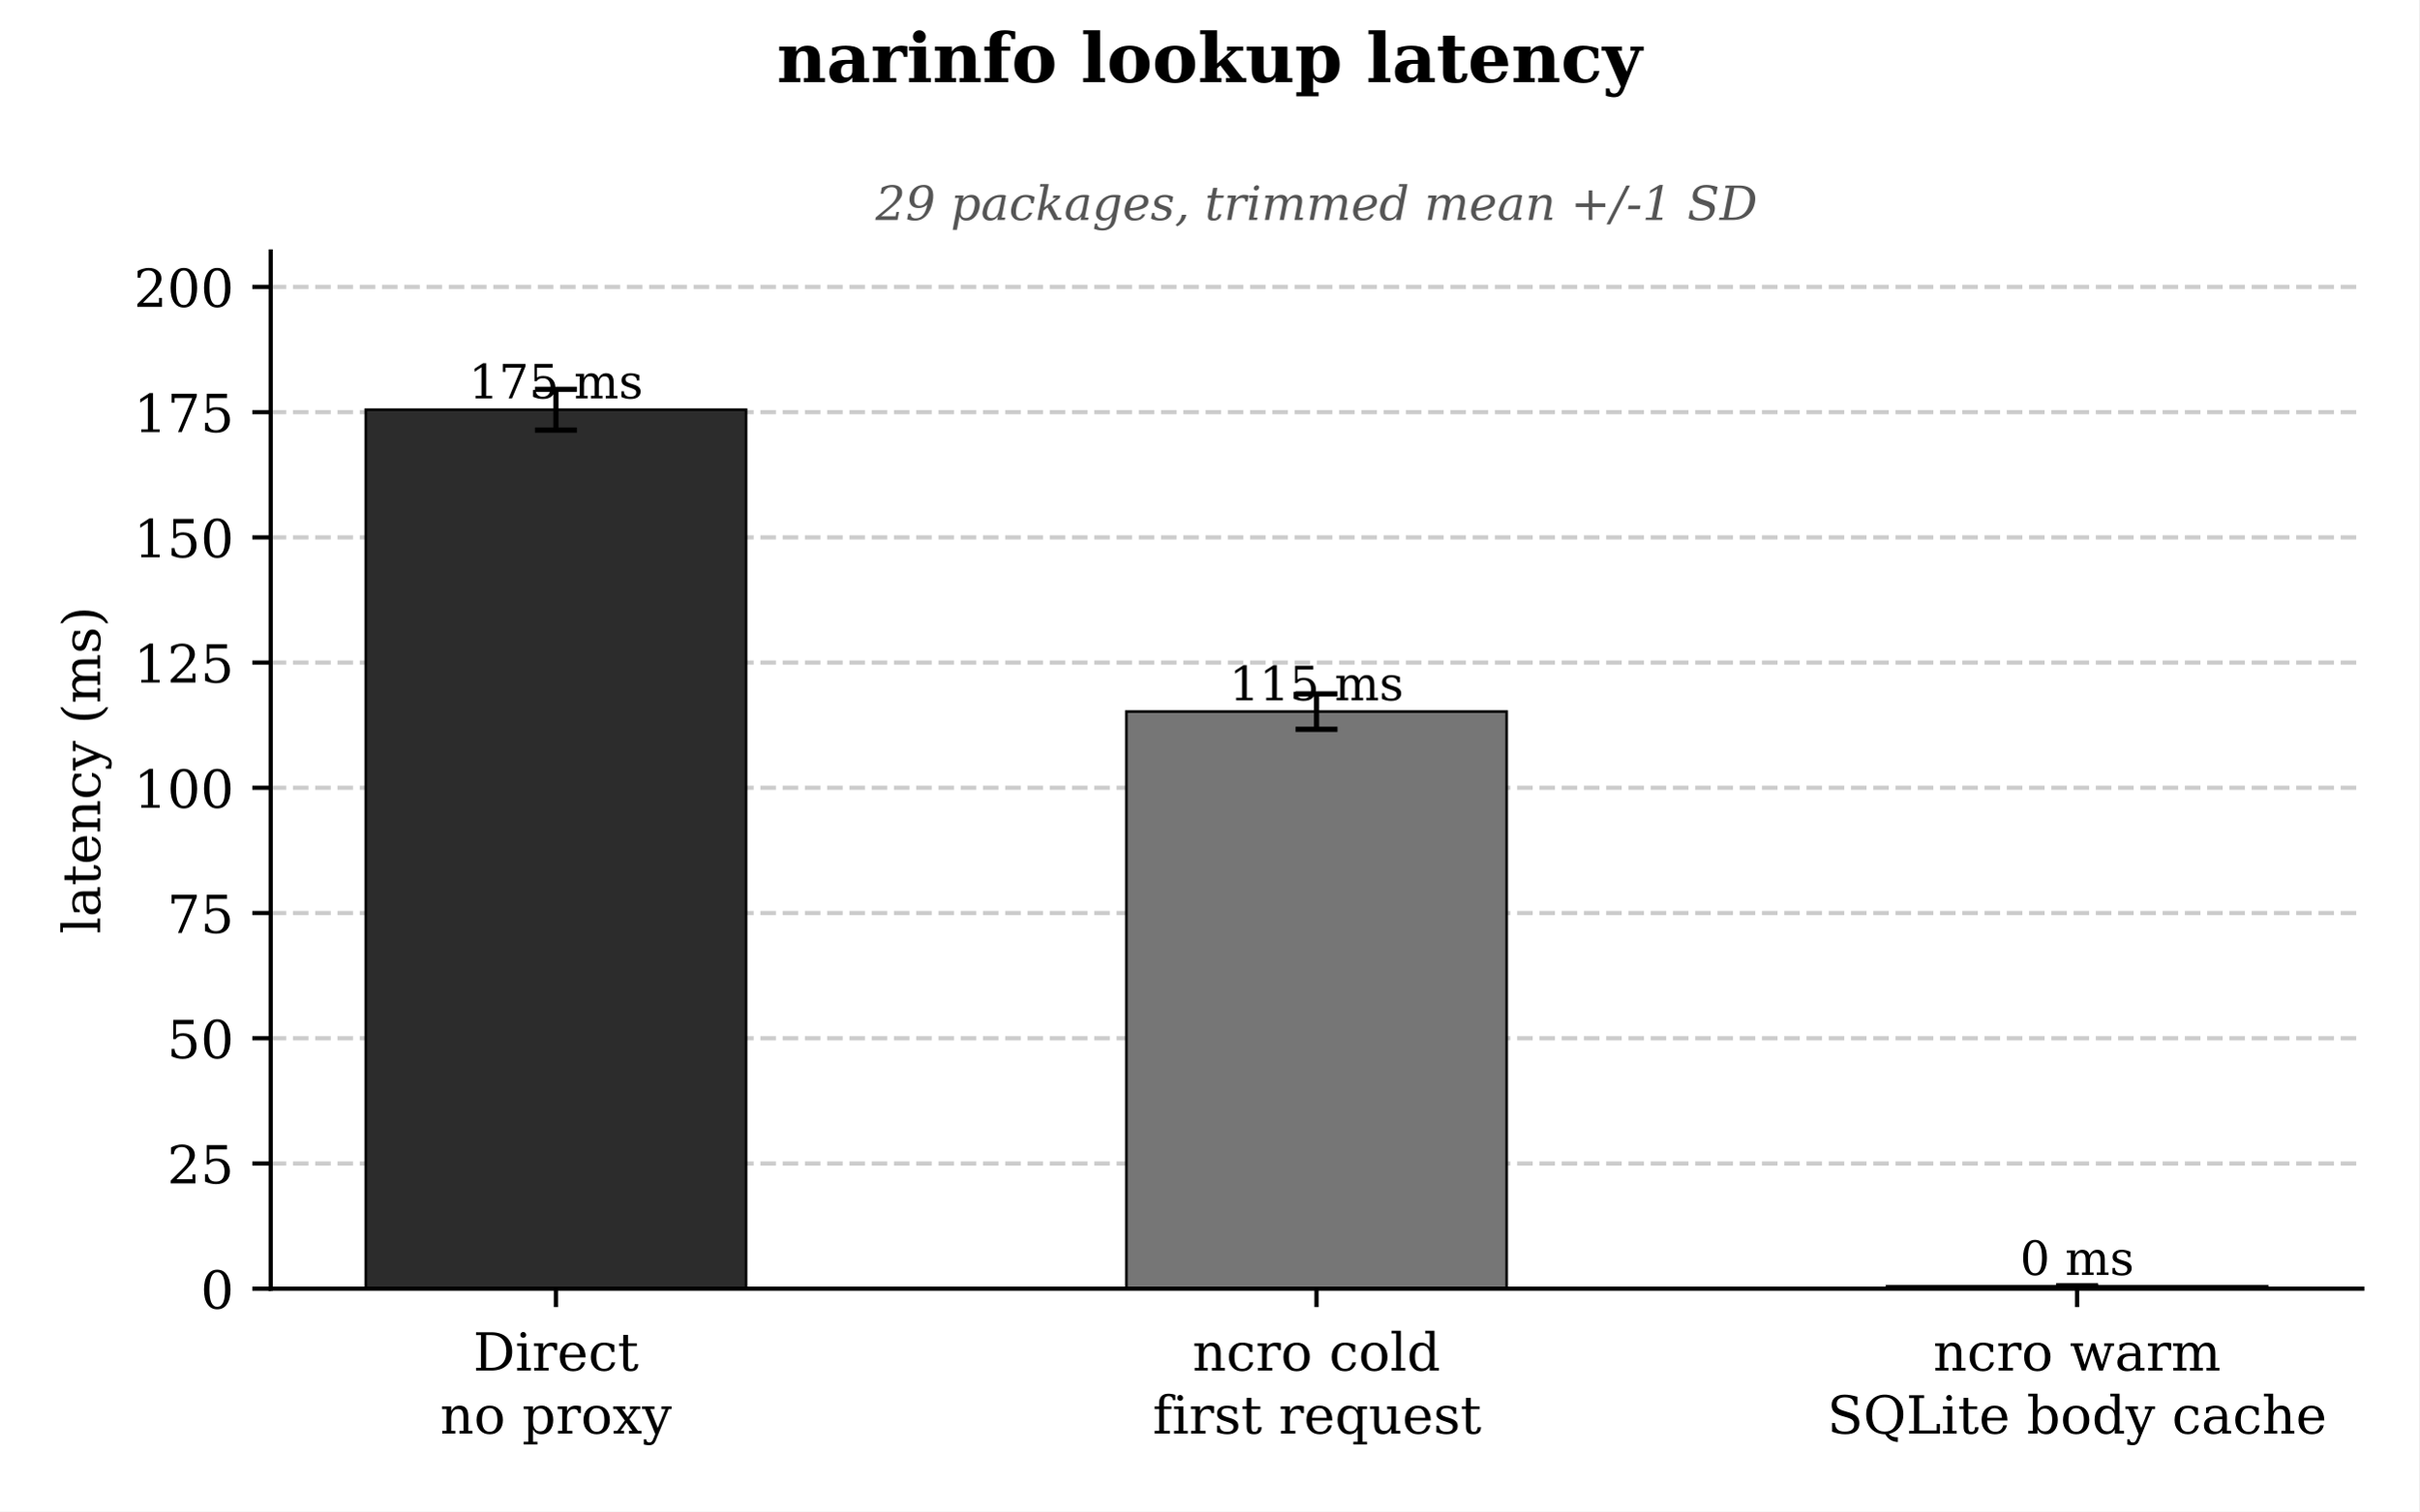
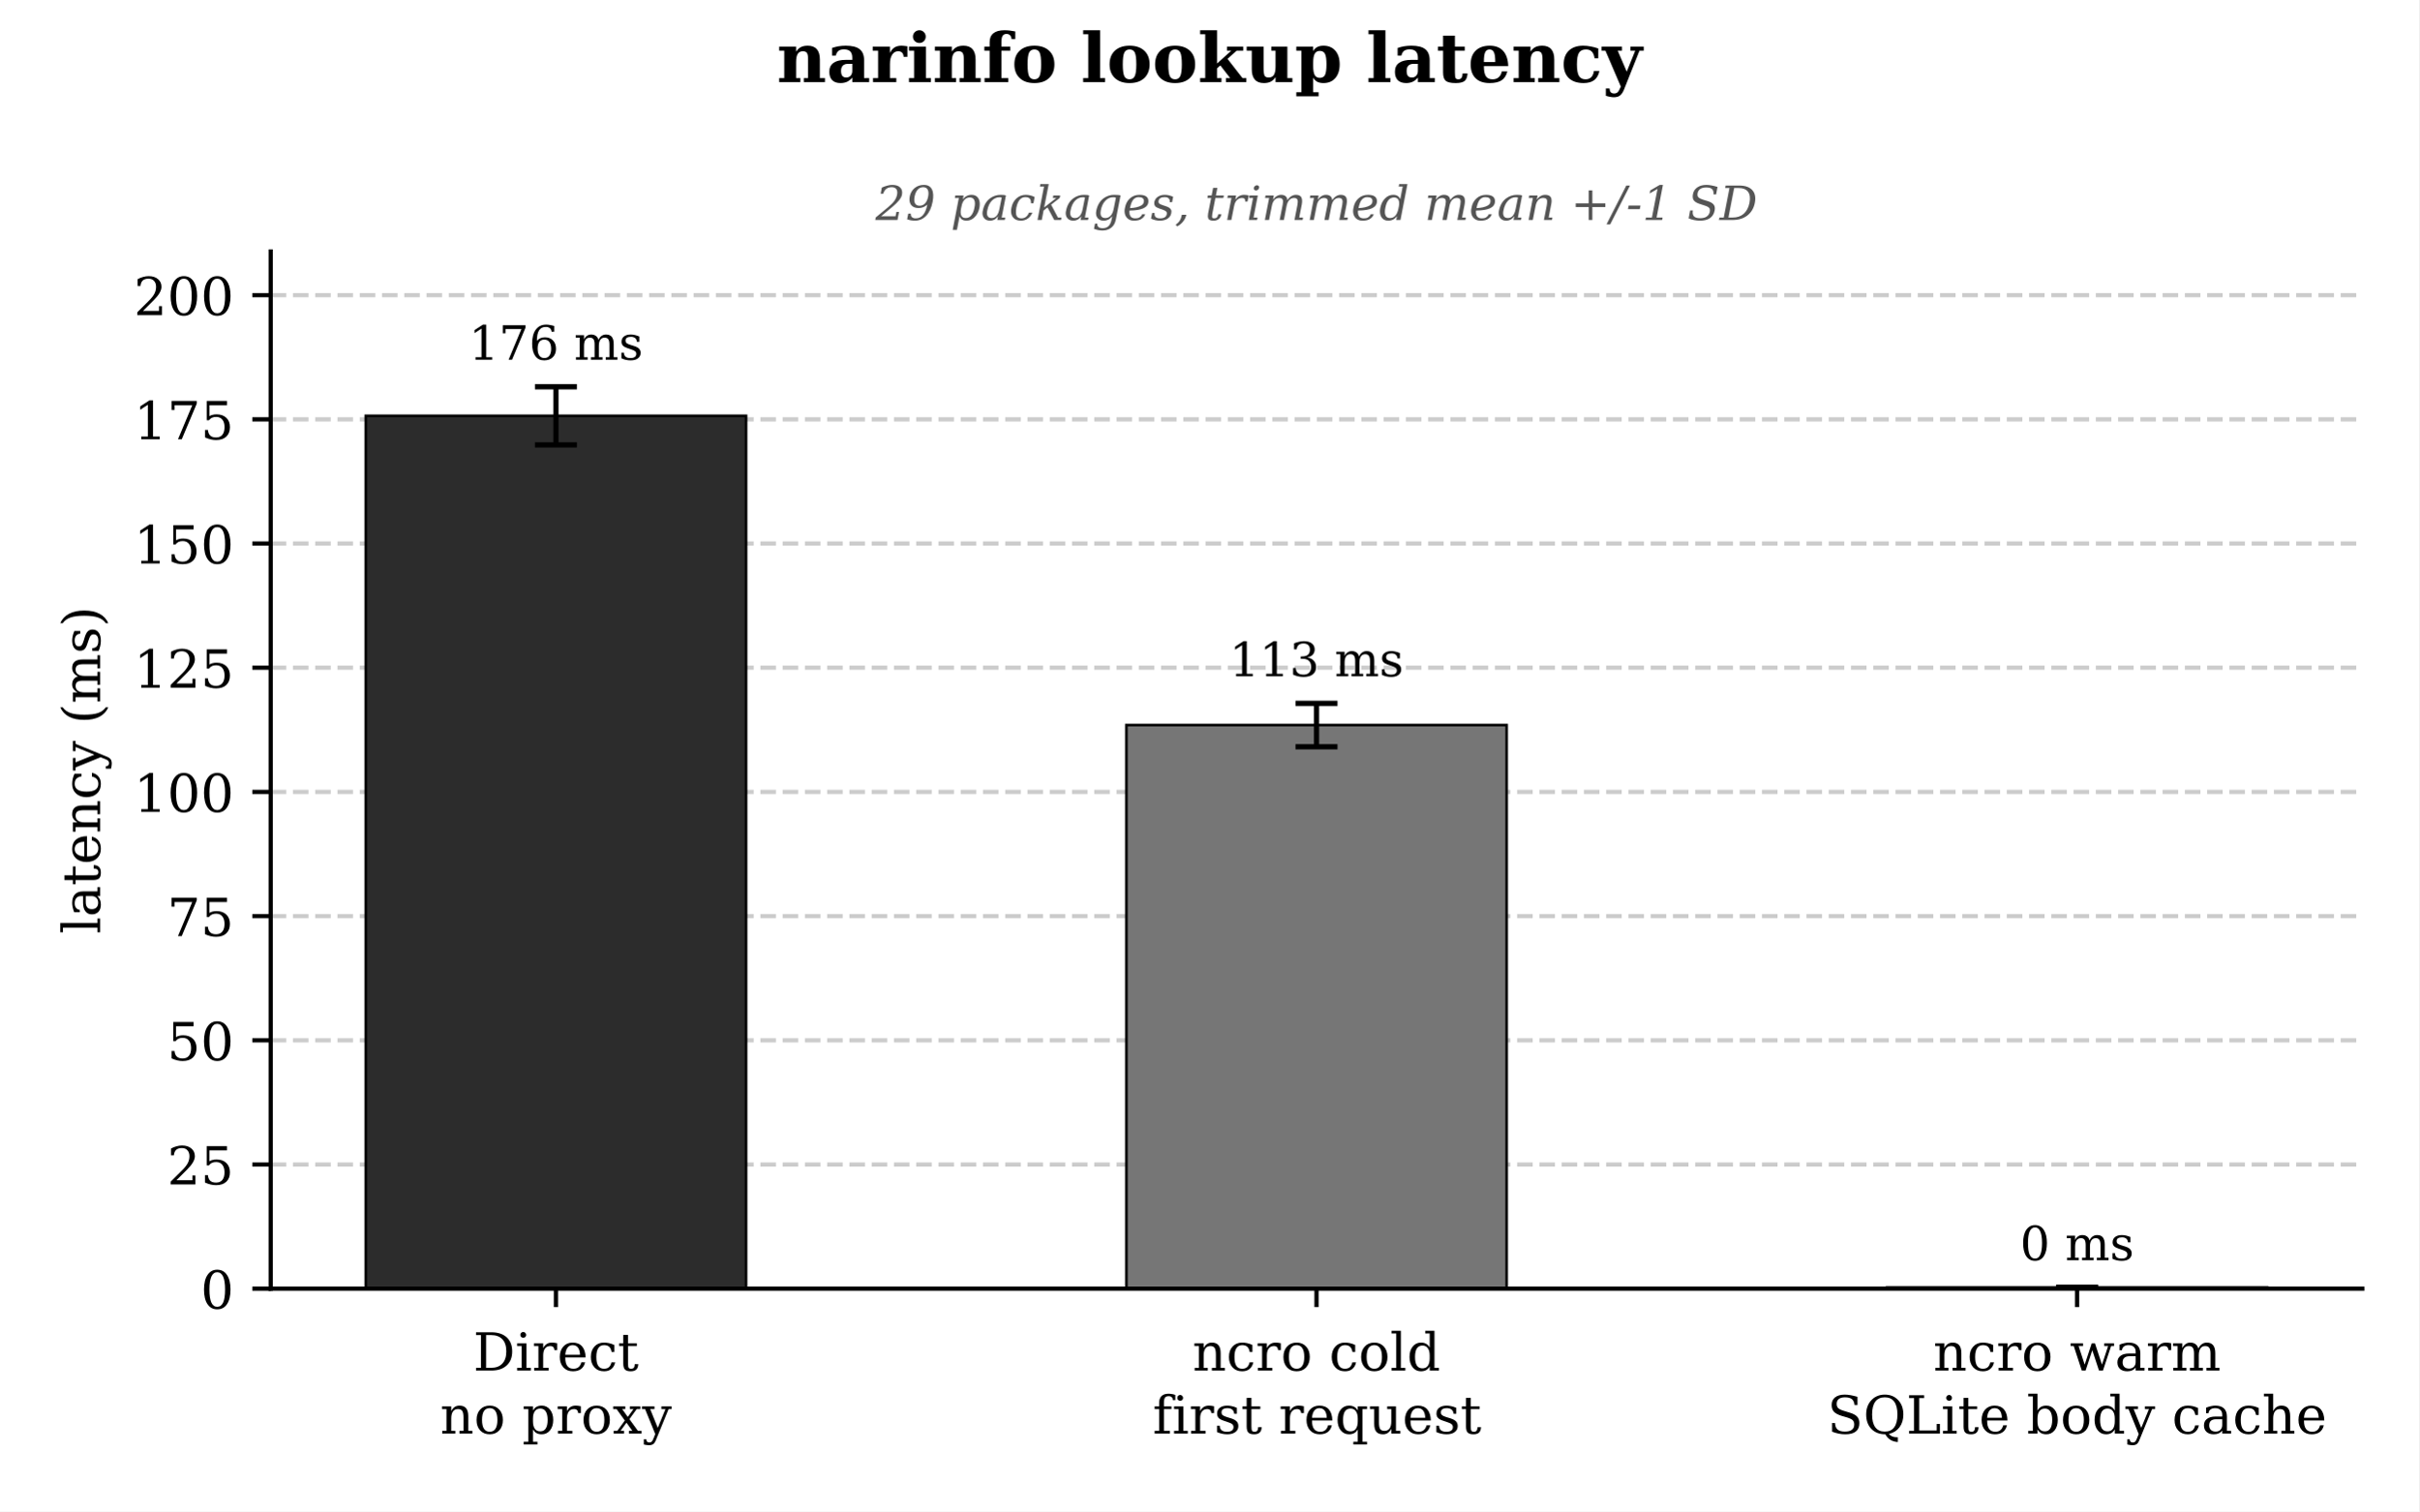
<svg xmlns="http://www.w3.org/2000/svg" xmlns:xlink="http://www.w3.org/1999/xlink" width="460.8pt" height="288pt" viewBox="0 0 460.8 288" version="1.1">
  <defs>
    <style type="text/css">*{stroke-linejoin: round; stroke-linecap: butt}</style>
  </defs>
  <g id="figure_1">
    <g id="patch_1">
      <path d="M 0 288  L 460.8 288  L 460.8 0  L 0 0  z " style="fill: #ffffff" />
    </g>
    <g id="axes_1">
      <g id="patch_2">
        <path d="M 51.562 245.551  L 450 245.551  L 450 47.913  L 51.562 47.913  z " style="fill: #ffffff" />
      </g>
      <g id="matplotlib.axis_1">
        <g id="xtick_1">
          <g id="line2d_1">
            <defs>
-               <path id="mfb84494648" d="M 0 0  L 0 3.5  " style="stroke: #000000; stroke-width: 0.8" />
+               <path id="m3563f928d0" d="M 0 0  L 0 3.5  " style="stroke: #000000; stroke-width: 0.8" />
            </defs>
            <g>
-               <use xlink:href="#mfb84494648" x="105.895" y="245.551" style="stroke: #000000; stroke-width: 0.8" />
+               <use xlink:href="#m3563f928d0" x="105.895" y="245.551" style="stroke: #000000; stroke-width: 0.8" />
            </g>
          </g>
          <g id="text_1">
            <text style="font-size: 10px; font-family: 'DejaVu Serif', 'Bitstream Vera Serif', 'Computer Modern Roman', 'New Century Schoolbook', 'Century Schoolbook L', 'Utopia', 'ITC Bookman', 'Bookman', 'Nimbus Roman No9 L', 'Times New Roman', 'Times', 'Palatino', 'Charter', serif" transform="translate(90.12834 261.15)">Direct</text>
            <text style="font-size: 10px; font-family: 'DejaVu Serif', 'Bitstream Vera Serif', 'Computer Modern Roman', 'New Century Schoolbook', 'Century Schoolbook L', 'Utopia', 'ITC Bookman', 'Bookman', 'Nimbus Roman No9 L', 'Times New Roman', 'Times', 'Palatino', 'Charter', serif" transform="translate(83.82991 273.152)">no proxy</text>
          </g>
        </g>
        <g id="xtick_2">
          <g id="line2d_2">
            <g>
-               <use xlink:href="#mfb84494648" x="250.781" y="245.551" style="stroke: #000000; stroke-width: 0.8" />
+               <use xlink:href="#m3563f928d0" x="250.781" y="245.551" style="stroke: #000000; stroke-width: 0.8" />
            </g>
          </g>
          <g id="text_2">
            <text style="font-size: 10px; font-family: 'DejaVu Serif', 'Bitstream Vera Serif', 'Computer Modern Roman', 'New Century Schoolbook', 'Century Schoolbook L', 'Utopia', 'ITC Bookman', 'Bookman', 'Nimbus Roman No9 L', 'Times New Roman', 'Times', 'Palatino', 'Charter', serif" transform="translate(227.1616 261.1508)">ncro cold</text>
            <text style="font-size: 10px; font-family: 'DejaVu Serif', 'Bitstream Vera Serif', 'Computer Modern Roman', 'New Century Schoolbook', 'Century Schoolbook L', 'Utopia', 'ITC Bookman', 'Bookman', 'Nimbus Roman No9 L', 'Times New Roman', 'Times', 'Palatino', 'Charter', serif" transform="translate(219.5874 273.1536)">first request</text>
          </g>
        </g>
        <g id="xtick_3">
          <g id="line2d_3">
            <g>
-               <use xlink:href="#mfb84494648" x="395.668" y="245.551" style="stroke: #000000; stroke-width: 0.8" />
+               <use xlink:href="#m3563f928d0" x="395.668" y="245.551" style="stroke: #000000; stroke-width: 0.8" />
            </g>
          </g>
          <g id="text_3">
            <text style="font-size: 10px; font-family: 'DejaVu Serif', 'Bitstream Vera Serif', 'Computer Modern Roman', 'New Century Schoolbook', 'Century Schoolbook L', 'Utopia', 'ITC Bookman', 'Bookman', 'Nimbus Roman No9 L', 'Times New Roman', 'Times', 'Palatino', 'Charter', serif" transform="translate(368.266 261.15)">ncro warm</text>
            <text style="font-size: 10px; font-family: 'DejaVu Serif', 'Bitstream Vera Serif', 'Computer Modern Roman', 'New Century Schoolbook', 'Century Schoolbook L', 'Utopia', 'ITC Bookman', 'Bookman', 'Nimbus Roman No9 L', 'Times New Roman', 'Times', 'Palatino', 'Charter', serif" transform="translate(348.0793 273.1528)">SQLite body cache</text>
          </g>
        </g>
      </g>
      <g id="matplotlib.axis_2">
        <g id="ytick_1">
          <g id="line2d_4">
-             <path d="M 51.562 245.551  L 450 245.551  " clip-path="url(#pc05c507e52)" style="fill: none; stroke-dasharray: 2.96,1.28; stroke-dashoffset: 0; stroke: #cccccc; stroke-width: 0.8" />
+             <path d="M 51.562 245.551  L 450 245.551  " clip-path="url(#pe8b4bafe9b)" style="fill: none; stroke-dasharray: 2.96,1.28; stroke-dashoffset: 0; stroke: #cccccc; stroke-width: 0.8" />
          </g>
          <g id="line2d_5">
            <defs>
-               <path id="m183e18e122" d="M 0 0  L -3.5 0  " style="stroke: #000000; stroke-width: 0.8" />
+               <path id="mfcc0ca8e82" d="M 0 0  L -3.5 0  " style="stroke: #000000; stroke-width: 0.8" />
            </defs>
            <g>
-               <use xlink:href="#m183e18e122" x="51.562" y="245.551" style="stroke: #000000; stroke-width: 0.8" />
+               <use xlink:href="#mfcc0ca8e82" x="51.562" y="245.551" style="stroke: #000000; stroke-width: 0.8" />
            </g>
          </g>
          <g id="text_4">
            <text style="font-size: 10px; font-family: 'DejaVu Serif', 'Bitstream Vera Serif', 'Computer Modern Roman', 'New Century Schoolbook', 'Century Schoolbook L', 'Utopia', 'ITC Bookman', 'Bookman', 'Nimbus Roman No9 L', 'Times New Roman', 'Times', 'Palatino', 'Charter', serif; text-anchor: end" x="44.562" y="249.35" transform="rotate(-0 44.56234 249.3502)">0</text>
          </g>
        </g>
        <g id="ytick_2">
          <g id="line2d_6">
-             <path d="M 51.562 221.69  L 450 221.69  " clip-path="url(#pc05c507e52)" style="fill: none; stroke-dasharray: 2.96,1.28; stroke-dashoffset: 0; stroke: #cccccc; stroke-width: 0.8" />
+             <path d="M 51.562 221.887  L 450 221.887  " clip-path="url(#pe8b4bafe9b)" style="fill: none; stroke-dasharray: 2.96,1.28; stroke-dashoffset: 0; stroke: #cccccc; stroke-width: 0.8" />
          </g>
          <g id="line2d_7">
            <g>
-               <use xlink:href="#m183e18e122" x="51.562" y="221.69" style="stroke: #000000; stroke-width: 0.8" />
+               <use xlink:href="#mfcc0ca8e82" x="51.562" y="221.887" style="stroke: #000000; stroke-width: 0.8" />
            </g>
          </g>
          <g id="text_5">
-             <text style="font-size: 10px; font-family: 'DejaVu Serif', 'Bitstream Vera Serif', 'Computer Modern Roman', 'New Century Schoolbook', 'Century Schoolbook L', 'Utopia', 'ITC Bookman', 'Bookman', 'Nimbus Roman No9 L', 'Times New Roman', 'Times', 'Palatino', 'Charter', serif; text-anchor: end" x="44.562" y="225.489" transform="rotate(-0 44.56234 225.4892)">25</text>
+             <text style="font-size: 10px; font-family: 'DejaVu Serif', 'Bitstream Vera Serif', 'Computer Modern Roman', 'New Century Schoolbook', 'Century Schoolbook L', 'Utopia', 'ITC Bookman', 'Bookman', 'Nimbus Roman No9 L', 'Times New Roman', 'Times', 'Palatino', 'Charter', serif; text-anchor: end" x="44.562" y="225.685" transform="rotate(-0 44.56234 225.6853)">25</text>
          </g>
        </g>
        <g id="ytick_3">
          <g id="line2d_8">
-             <path d="M 51.562 197.829  L 450 197.829  " clip-path="url(#pc05c507e52)" style="fill: none; stroke-dasharray: 2.96,1.28; stroke-dashoffset: 0; stroke: #cccccc; stroke-width: 0.8" />
+             <path d="M 51.562 198.222  L 450 198.222  " clip-path="url(#pe8b4bafe9b)" style="fill: none; stroke-dasharray: 2.96,1.28; stroke-dashoffset: 0; stroke: #cccccc; stroke-width: 0.8" />
          </g>
          <g id="line2d_9">
            <g>
-               <use xlink:href="#m183e18e122" x="51.562" y="197.829" style="stroke: #000000; stroke-width: 0.8" />
+               <use xlink:href="#mfcc0ca8e82" x="51.562" y="198.222" style="stroke: #000000; stroke-width: 0.8" />
            </g>
          </g>
          <g id="text_6">
-             <text style="font-size: 10px; font-family: 'DejaVu Serif', 'Bitstream Vera Serif', 'Computer Modern Roman', 'New Century Schoolbook', 'Century Schoolbook L', 'Utopia', 'ITC Bookman', 'Bookman', 'Nimbus Roman No9 L', 'Times New Roman', 'Times', 'Palatino', 'Charter', serif; text-anchor: end" x="44.562" y="201.628" transform="rotate(-0 44.56234 201.6282)">50</text>
+             <text style="font-size: 10px; font-family: 'DejaVu Serif', 'Bitstream Vera Serif', 'Computer Modern Roman', 'New Century Schoolbook', 'Century Schoolbook L', 'Utopia', 'ITC Bookman', 'Bookman', 'Nimbus Roman No9 L', 'Times New Roman', 'Times', 'Palatino', 'Charter', serif; text-anchor: end" x="44.562" y="202.02" transform="rotate(-0 44.56234 202.0205)">50</text>
          </g>
        </g>
        <g id="ytick_4">
          <g id="line2d_10">
-             <path d="M 51.562 173.968  L 450 173.968  " clip-path="url(#pc05c507e52)" style="fill: none; stroke-dasharray: 2.96,1.28; stroke-dashoffset: 0; stroke: #cccccc; stroke-width: 0.8" />
+             <path d="M 51.562 174.557  L 450 174.557  " clip-path="url(#pe8b4bafe9b)" style="fill: none; stroke-dasharray: 2.96,1.28; stroke-dashoffset: 0; stroke: #cccccc; stroke-width: 0.8" />
          </g>
          <g id="line2d_11">
            <g>
-               <use xlink:href="#m183e18e122" x="51.562" y="173.968" style="stroke: #000000; stroke-width: 0.8" />
+               <use xlink:href="#mfcc0ca8e82" x="51.562" y="174.557" style="stroke: #000000; stroke-width: 0.8" />
            </g>
          </g>
          <g id="text_7">
-             <text style="font-size: 10px; font-family: 'DejaVu Serif', 'Bitstream Vera Serif', 'Computer Modern Roman', 'New Century Schoolbook', 'Century Schoolbook L', 'Utopia', 'ITC Bookman', 'Bookman', 'Nimbus Roman No9 L', 'Times New Roman', 'Times', 'Palatino', 'Charter', serif; text-anchor: end" x="44.562" y="177.767" transform="rotate(-0 44.56234 177.7672)">75</text>
+             <text style="font-size: 10px; font-family: 'DejaVu Serif', 'Bitstream Vera Serif', 'Computer Modern Roman', 'New Century Schoolbook', 'Century Schoolbook L', 'Utopia', 'ITC Bookman', 'Bookman', 'Nimbus Roman No9 L', 'Times New Roman', 'Times', 'Palatino', 'Charter', serif; text-anchor: end" x="44.562" y="178.356" transform="rotate(-0 44.56234 178.3556)">75</text>
          </g>
        </g>
        <g id="ytick_5">
          <g id="line2d_12">
-             <path d="M 51.562 150.107  L 450 150.107  " clip-path="url(#pc05c507e52)" style="fill: none; stroke-dasharray: 2.96,1.28; stroke-dashoffset: 0; stroke: #cccccc; stroke-width: 0.8" />
+             <path d="M 51.562 150.892  L 450 150.892  " clip-path="url(#pe8b4bafe9b)" style="fill: none; stroke-dasharray: 2.96,1.28; stroke-dashoffset: 0; stroke: #cccccc; stroke-width: 0.8" />
          </g>
          <g id="line2d_13">
            <g>
-               <use xlink:href="#m183e18e122" x="51.562" y="150.107" style="stroke: #000000; stroke-width: 0.8" />
+               <use xlink:href="#mfcc0ca8e82" x="51.562" y="150.892" style="stroke: #000000; stroke-width: 0.8" />
            </g>
          </g>
          <g id="text_8">
-             <text style="font-size: 10px; font-family: 'DejaVu Serif', 'Bitstream Vera Serif', 'Computer Modern Roman', 'New Century Schoolbook', 'Century Schoolbook L', 'Utopia', 'ITC Bookman', 'Bookman', 'Nimbus Roman No9 L', 'Times New Roman', 'Times', 'Palatino', 'Charter', serif; text-anchor: end" x="44.562" y="153.906" transform="rotate(-0 44.56234 153.9062)">100</text>
+             <text style="font-size: 10px; font-family: 'DejaVu Serif', 'Bitstream Vera Serif', 'Computer Modern Roman', 'New Century Schoolbook', 'Century Schoolbook L', 'Utopia', 'ITC Bookman', 'Bookman', 'Nimbus Roman No9 L', 'Times New Roman', 'Times', 'Palatino', 'Charter', serif; text-anchor: end" x="44.562" y="154.691" transform="rotate(-0 44.56234 154.6907)">100</text>
          </g>
        </g>
        <g id="ytick_6">
          <g id="line2d_14">
-             <path d="M 51.562 126.246  L 450 126.246  " clip-path="url(#pc05c507e52)" style="fill: none; stroke-dasharray: 2.96,1.28; stroke-dashoffset: 0; stroke: #cccccc; stroke-width: 0.8" />
+             <path d="M 51.562 127.227  L 450 127.227  " clip-path="url(#pe8b4bafe9b)" style="fill: none; stroke-dasharray: 2.96,1.28; stroke-dashoffset: 0; stroke: #cccccc; stroke-width: 0.8" />
          </g>
          <g id="line2d_15">
            <g>
-               <use xlink:href="#m183e18e122" x="51.562" y="126.246" style="stroke: #000000; stroke-width: 0.8" />
+               <use xlink:href="#mfcc0ca8e82" x="51.562" y="127.227" style="stroke: #000000; stroke-width: 0.8" />
            </g>
          </g>
          <g id="text_9">
-             <text style="font-size: 10px; font-family: 'DejaVu Serif', 'Bitstream Vera Serif', 'Computer Modern Roman', 'New Century Schoolbook', 'Century Schoolbook L', 'Utopia', 'ITC Bookman', 'Bookman', 'Nimbus Roman No9 L', 'Times New Roman', 'Times', 'Palatino', 'Charter', serif; text-anchor: end" x="44.562" y="130.045" transform="rotate(-0 44.56234 130.0453)">125</text>
+             <text style="font-size: 10px; font-family: 'DejaVu Serif', 'Bitstream Vera Serif', 'Computer Modern Roman', 'New Century Schoolbook', 'Century Schoolbook L', 'Utopia', 'ITC Bookman', 'Bookman', 'Nimbus Roman No9 L', 'Times New Roman', 'Times', 'Palatino', 'Charter', serif; text-anchor: end" x="44.562" y="131.026" transform="rotate(-0 44.56234 131.0258)">125</text>
          </g>
        </g>
        <g id="ytick_7">
          <g id="line2d_16">
-             <path d="M 51.562 102.385  L 450 102.385  " clip-path="url(#pc05c507e52)" style="fill: none; stroke-dasharray: 2.96,1.28; stroke-dashoffset: 0; stroke: #cccccc; stroke-width: 0.8" />
+             <path d="M 51.562 103.562  L 450 103.562  " clip-path="url(#pe8b4bafe9b)" style="fill: none; stroke-dasharray: 2.96,1.28; stroke-dashoffset: 0; stroke: #cccccc; stroke-width: 0.8" />
          </g>
          <g id="line2d_17">
            <g>
-               <use xlink:href="#m183e18e122" x="51.562" y="102.385" style="stroke: #000000; stroke-width: 0.8" />
+               <use xlink:href="#mfcc0ca8e82" x="51.562" y="103.562" style="stroke: #000000; stroke-width: 0.8" />
            </g>
          </g>
          <g id="text_10">
-             <text style="font-size: 10px; font-family: 'DejaVu Serif', 'Bitstream Vera Serif', 'Computer Modern Roman', 'New Century Schoolbook', 'Century Schoolbook L', 'Utopia', 'ITC Bookman', 'Bookman', 'Nimbus Roman No9 L', 'Times New Roman', 'Times', 'Palatino', 'Charter', serif; text-anchor: end" x="44.562" y="106.184" transform="rotate(-0 44.56234 106.1843)">150</text>
+             <text style="font-size: 10px; font-family: 'DejaVu Serif', 'Bitstream Vera Serif', 'Computer Modern Roman', 'New Century Schoolbook', 'Century Schoolbook L', 'Utopia', 'ITC Bookman', 'Bookman', 'Nimbus Roman No9 L', 'Times New Roman', 'Times', 'Palatino', 'Charter', serif; text-anchor: end" x="44.562" y="107.361" transform="rotate(-0 44.56234 107.3609)">150</text>
          </g>
        </g>
        <g id="ytick_8">
          <g id="line2d_18">
-             <path d="M 51.562 78.524  L 450 78.524  " clip-path="url(#pc05c507e52)" style="fill: none; stroke-dasharray: 2.96,1.28; stroke-dashoffset: 0; stroke: #cccccc; stroke-width: 0.8" />
+             <path d="M 51.562 79.897  L 450 79.897  " clip-path="url(#pe8b4bafe9b)" style="fill: none; stroke-dasharray: 2.96,1.28; stroke-dashoffset: 0; stroke: #cccccc; stroke-width: 0.8" />
          </g>
          <g id="line2d_19">
            <g>
-               <use xlink:href="#m183e18e122" x="51.562" y="78.524" style="stroke: #000000; stroke-width: 0.8" />
+               <use xlink:href="#mfcc0ca8e82" x="51.562" y="79.897" style="stroke: #000000; stroke-width: 0.8" />
            </g>
          </g>
          <g id="text_11">
-             <text style="font-size: 10px; font-family: 'DejaVu Serif', 'Bitstream Vera Serif', 'Computer Modern Roman', 'New Century Schoolbook', 'Century Schoolbook L', 'Utopia', 'ITC Bookman', 'Bookman', 'Nimbus Roman No9 L', 'Times New Roman', 'Times', 'Palatino', 'Charter', serif; text-anchor: end" x="44.562" y="82.323" transform="rotate(-0 44.56234 82.32326)">175</text>
+             <text style="font-size: 10px; font-family: 'DejaVu Serif', 'Bitstream Vera Serif', 'Computer Modern Roman', 'New Century Schoolbook', 'Century Schoolbook L', 'Utopia', 'ITC Bookman', 'Bookman', 'Nimbus Roman No9 L', 'Times New Roman', 'Times', 'Palatino', 'Charter', serif; text-anchor: end" x="44.562" y="83.696" transform="rotate(-0 44.56234 83.696)">175</text>
          </g>
        </g>
        <g id="ytick_9">
          <g id="line2d_20">
-             <path d="M 51.562 54.663  L 450 54.663  " clip-path="url(#pc05c507e52)" style="fill: none; stroke-dasharray: 2.96,1.28; stroke-dashoffset: 0; stroke: #cccccc; stroke-width: 0.8" />
+             <path d="M 51.562 56.232  L 450 56.232  " clip-path="url(#pe8b4bafe9b)" style="fill: none; stroke-dasharray: 2.96,1.28; stroke-dashoffset: 0; stroke: #cccccc; stroke-width: 0.8" />
          </g>
          <g id="line2d_21">
            <g>
-               <use xlink:href="#m183e18e122" x="51.562" y="54.663" style="stroke: #000000; stroke-width: 0.8" />
+               <use xlink:href="#mfcc0ca8e82" x="51.562" y="56.232" style="stroke: #000000; stroke-width: 0.8" />
            </g>
          </g>
          <g id="text_12">
-             <text style="font-size: 10px; font-family: 'DejaVu Serif', 'Bitstream Vera Serif', 'Computer Modern Roman', 'New Century Schoolbook', 'Century Schoolbook L', 'Utopia', 'ITC Bookman', 'Bookman', 'Nimbus Roman No9 L', 'Times New Roman', 'Times', 'Palatino', 'Charter', serif; text-anchor: end" x="44.562" y="58.462" transform="rotate(-0 44.56234 58.46226)">200</text>
+             <text style="font-size: 10px; font-family: 'DejaVu Serif', 'Bitstream Vera Serif', 'Computer Modern Roman', 'New Century Schoolbook', 'Century Schoolbook L', 'Utopia', 'ITC Bookman', 'Bookman', 'Nimbus Roman No9 L', 'Times New Roman', 'Times', 'Palatino', 'Charter', serif; text-anchor: end" x="44.562" y="60.031" transform="rotate(-0 44.56234 60.0311)">200</text>
          </g>
        </g>
        <g id="text_13">
          <text style="font-size: 10px; font-family: 'DejaVu Serif', 'Bitstream Vera Serif', 'Computer Modern Roman', 'New Century Schoolbook', 'Century Schoolbook L', 'Utopia', 'ITC Bookman', 'Bookman', 'Nimbus Roman No9 L', 'Times New Roman', 'Times', 'Palatino', 'Charter', serif; text-anchor: middle" x="19.073" y="146.732" transform="rotate(-90 19.0725 146.7322)">latency (ms)</text>
        </g>
      </g>
      <g id="patch_3">
-         <path d="M 69.673 245.551  L 142.116 245.551  L 142.116 78.061  L 69.673 78.061  z " clip-path="url(#pc05c507e52)" style="fill: #2c2c2c; stroke: #000000; stroke-width: 0.5; stroke-linejoin: miter" />
+         <path d="M 69.673 245.551  L 142.116 245.551  L 142.116 79.23  L 69.673 79.23  z " clip-path="url(#pe8b4bafe9b)" style="fill: #2c2c2c; stroke: #000000; stroke-width: 0.5; stroke-linejoin: miter" />
      </g>
      <g id="patch_4">
-         <path d="M 214.56 245.551  L 287.003 245.551  L 287.003 135.583  L 214.56 135.583  z " clip-path="url(#pc05c507e52)" style="fill: #767676; stroke: #000000; stroke-width: 0.5; stroke-linejoin: miter" />
+         <path d="M 214.56 245.551  L 287.003 245.551  L 287.003 138.154  L 214.56 138.154  z " clip-path="url(#pe8b4bafe9b)" style="fill: #767676; stroke: #000000; stroke-width: 0.5; stroke-linejoin: miter" />
      </g>
      <g id="patch_5">
-         <path d="M 359.446 245.551  L 431.889 245.551  L 431.889 245.093  L 359.446 245.093  z " clip-path="url(#pc05c507e52)" style="fill: #b8b8b8; stroke: #000000; stroke-width: 0.5; stroke-linejoin: miter" />
+         <path d="M 359.446 245.551  L 431.889 245.551  L 431.889 245.306  L 359.446 245.306  z " clip-path="url(#pe8b4bafe9b)" style="fill: #b8b8b8; stroke: #000000; stroke-width: 0.5; stroke-linejoin: miter" />
      </g>
      <g id="LineCollection_1">
-         <path d="M 105.895 81.95  L 105.895 74.173  " clip-path="url(#pc05c507e52)" style="fill: none; stroke: #000000" />
-         <path d="M 250.781 138.955  L 250.781 132.211  " clip-path="url(#pc05c507e52)" style="fill: none; stroke: #000000" />
-         <path d="M 395.668 245.187  L 395.668 244.999  " clip-path="url(#pc05c507e52)" style="fill: none; stroke: #000000" />
+         <path d="M 105.895 84.769  L 105.895 73.692  " clip-path="url(#pe8b4bafe9b)" style="fill: none; stroke: #000000" />
+         <path d="M 250.781 142.29  L 250.781 134.017  " clip-path="url(#pe8b4bafe9b)" style="fill: none; stroke: #000000" />
+         <path d="M 395.668 245.327  L 395.668 245.286  " clip-path="url(#pe8b4bafe9b)" style="fill: none; stroke: #000000" />
      </g>
      <g id="line2d_22">
        <defs>
-           <path id="m9abe471858" d="M 4 0  L -4 -0  " style="stroke: #000000" />
+           <path id="m2e4fb7180c" d="M 4 0  L -4 -0  " style="stroke: #000000" />
        </defs>
-         <g clip-path="url(#pc05c507e52)">
-           <use xlink:href="#m9abe471858" x="105.895" y="81.95" style="fill: #1f77b4; stroke: #000000" />
-           <use xlink:href="#m9abe471858" x="250.781" y="138.955" style="fill: #1f77b4; stroke: #000000" />
-           <use xlink:href="#m9abe471858" x="395.668" y="245.187" style="fill: #1f77b4; stroke: #000000" />
+         <g clip-path="url(#pe8b4bafe9b)">
+           <use xlink:href="#m2e4fb7180c" x="105.895" y="84.769" style="fill: #1f77b4; stroke: #000000" />
+           <use xlink:href="#m2e4fb7180c" x="250.781" y="142.29" style="fill: #1f77b4; stroke: #000000" />
+           <use xlink:href="#m2e4fb7180c" x="395.668" y="245.327" style="fill: #1f77b4; stroke: #000000" />
        </g>
      </g>
      <g id="line2d_23">
-         <g clip-path="url(#pc05c507e52)">
-           <use xlink:href="#m9abe471858" x="105.895" y="74.173" style="fill: #1f77b4; stroke: #000000" />
-           <use xlink:href="#m9abe471858" x="250.781" y="132.211" style="fill: #1f77b4; stroke: #000000" />
-           <use xlink:href="#m9abe471858" x="395.668" y="244.999" style="fill: #1f77b4; stroke: #000000" />
+         <g clip-path="url(#pe8b4bafe9b)">
+           <use xlink:href="#m2e4fb7180c" x="105.895" y="73.692" style="fill: #1f77b4; stroke: #000000" />
+           <use xlink:href="#m2e4fb7180c" x="250.781" y="134.017" style="fill: #1f77b4; stroke: #000000" />
+           <use xlink:href="#m2e4fb7180c" x="395.668" y="245.286" style="fill: #1f77b4; stroke: #000000" />
        </g>
      </g>
      <g id="patch_6">
        <path d="M 51.562 245.551  L 51.562 47.913  " style="fill: none; stroke: #000000; stroke-width: 0.8; stroke-linejoin: miter; stroke-linecap: square" />
      </g>
      <g id="patch_7">
        <path d="M 51.562 245.551  L 450 245.551  " style="fill: none; stroke: #000000; stroke-width: 0.8; stroke-linejoin: miter; stroke-linecap: square" />
      </g>
      <g id="text_14">
-         <text style="font-size: 9px; font-family: 'DejaVu Serif', 'Bitstream Vera Serif', 'Computer Modern Roman', 'New Century Schoolbook', 'Century Schoolbook L', 'Utopia', 'ITC Bookman', 'Bookman', 'Nimbus Roman No9 L', 'Times New Roman', 'Times', 'Palatino', 'Charter', serif; text-anchor: middle" x="105.895" y="75.899" transform="rotate(-0 105.8948 75.89916)">175 ms</text>
+         <text style="font-size: 9px; font-family: 'DejaVu Serif', 'Bitstream Vera Serif', 'Computer Modern Roman', 'New Century Schoolbook', 'Century Schoolbook L', 'Utopia', 'ITC Bookman', 'Bookman', 'Nimbus Roman No9 L', 'Times New Roman', 'Times', 'Palatino', 'Charter', serif; text-anchor: middle" x="105.895" y="68.53" transform="rotate(-0 105.8948 68.52985)">176 ms</text>
      </g>
      <g id="text_15">
-         <text style="font-size: 9px; font-family: 'DejaVu Serif', 'Bitstream Vera Serif', 'Computer Modern Roman', 'New Century Schoolbook', 'Century Schoolbook L', 'Utopia', 'ITC Bookman', 'Bookman', 'Nimbus Roman No9 L', 'Times New Roman', 'Times', 'Palatino', 'Charter', serif; text-anchor: middle" x="250.781" y="133.421" transform="rotate(-0 250.7812 133.4208)">115 ms</text>
+         <text style="font-size: 9px; font-family: 'DejaVu Serif', 'Bitstream Vera Serif', 'Computer Modern Roman', 'New Century Schoolbook', 'Century Schoolbook L', 'Utopia', 'ITC Bookman', 'Bookman', 'Nimbus Roman No9 L', 'Times New Roman', 'Times', 'Palatino', 'Charter', serif; text-anchor: middle" x="250.781" y="128.855" transform="rotate(-0 250.7812 128.8549)">113 ms</text>
      </g>
      <g id="text_16">
-         <text style="font-size: 9px; font-family: 'DejaVu Serif', 'Bitstream Vera Serif', 'Computer Modern Roman', 'New Century Schoolbook', 'Century Schoolbook L', 'Utopia', 'ITC Bookman', 'Bookman', 'Nimbus Roman No9 L', 'Times New Roman', 'Times', 'Palatino', 'Charter', serif; text-anchor: middle" x="395.668" y="242.931" transform="rotate(-0 395.6676 242.9308)">0 ms</text>
+         <text style="font-size: 9px; font-family: 'DejaVu Serif', 'Bitstream Vera Serif', 'Computer Modern Roman', 'New Century Schoolbook', 'Century Schoolbook L', 'Utopia', 'ITC Bookman', 'Bookman', 'Nimbus Roman No9 L', 'Times New Roman', 'Times', 'Palatino', 'Charter', serif; text-anchor: middle" x="395.668" y="240.123" transform="rotate(-0 395.6676 240.1234)">0 ms</text>
      </g>
      <g id="text_17">
        <text style="font-style: italic; font-size: 9px; font-family: 'DejaVu Serif', 'Bitstream Vera Serif', 'Computer Modern Roman', 'New Century Schoolbook', 'Century Schoolbook L', 'Utopia', 'ITC Bookman', 'Bookman', 'Nimbus Roman No9 L', 'Times New Roman', 'Times', 'Palatino', 'Charter', serif; text-anchor: middle; fill: #555555" x="250.781" y="41.913" transform="rotate(-0 250.7812 41.91305)">29 packages, trimmed mean +/-1 SD</text>
      </g>
    </g>
    <g id="text_18">
      <text style="font-weight: 700; font-size: 13px; font-family: 'DejaVu Serif', 'Bitstream Vera Serif', 'Computer Modern Roman', 'New Century Schoolbook', 'Century Schoolbook L', 'Utopia', 'ITC Bookman', 'Bookman', 'Nimbus Roman No9 L', 'Times New Roman', 'Times', 'Palatino', 'Charter', serif; text-anchor: middle" x="230.4" y="15.638" transform="rotate(-0 230.4 15.63797)">narinfo lookup latency</text>
    </g>
  </g>
  <defs>
-     <clipPath id="pc05c507e52">
+     <clipPath id="pe8b4bafe9b">
      <rect x="51.562" y="47.913" width="398.438" height="197.638" />
    </clipPath>
  </defs>
</svg>
